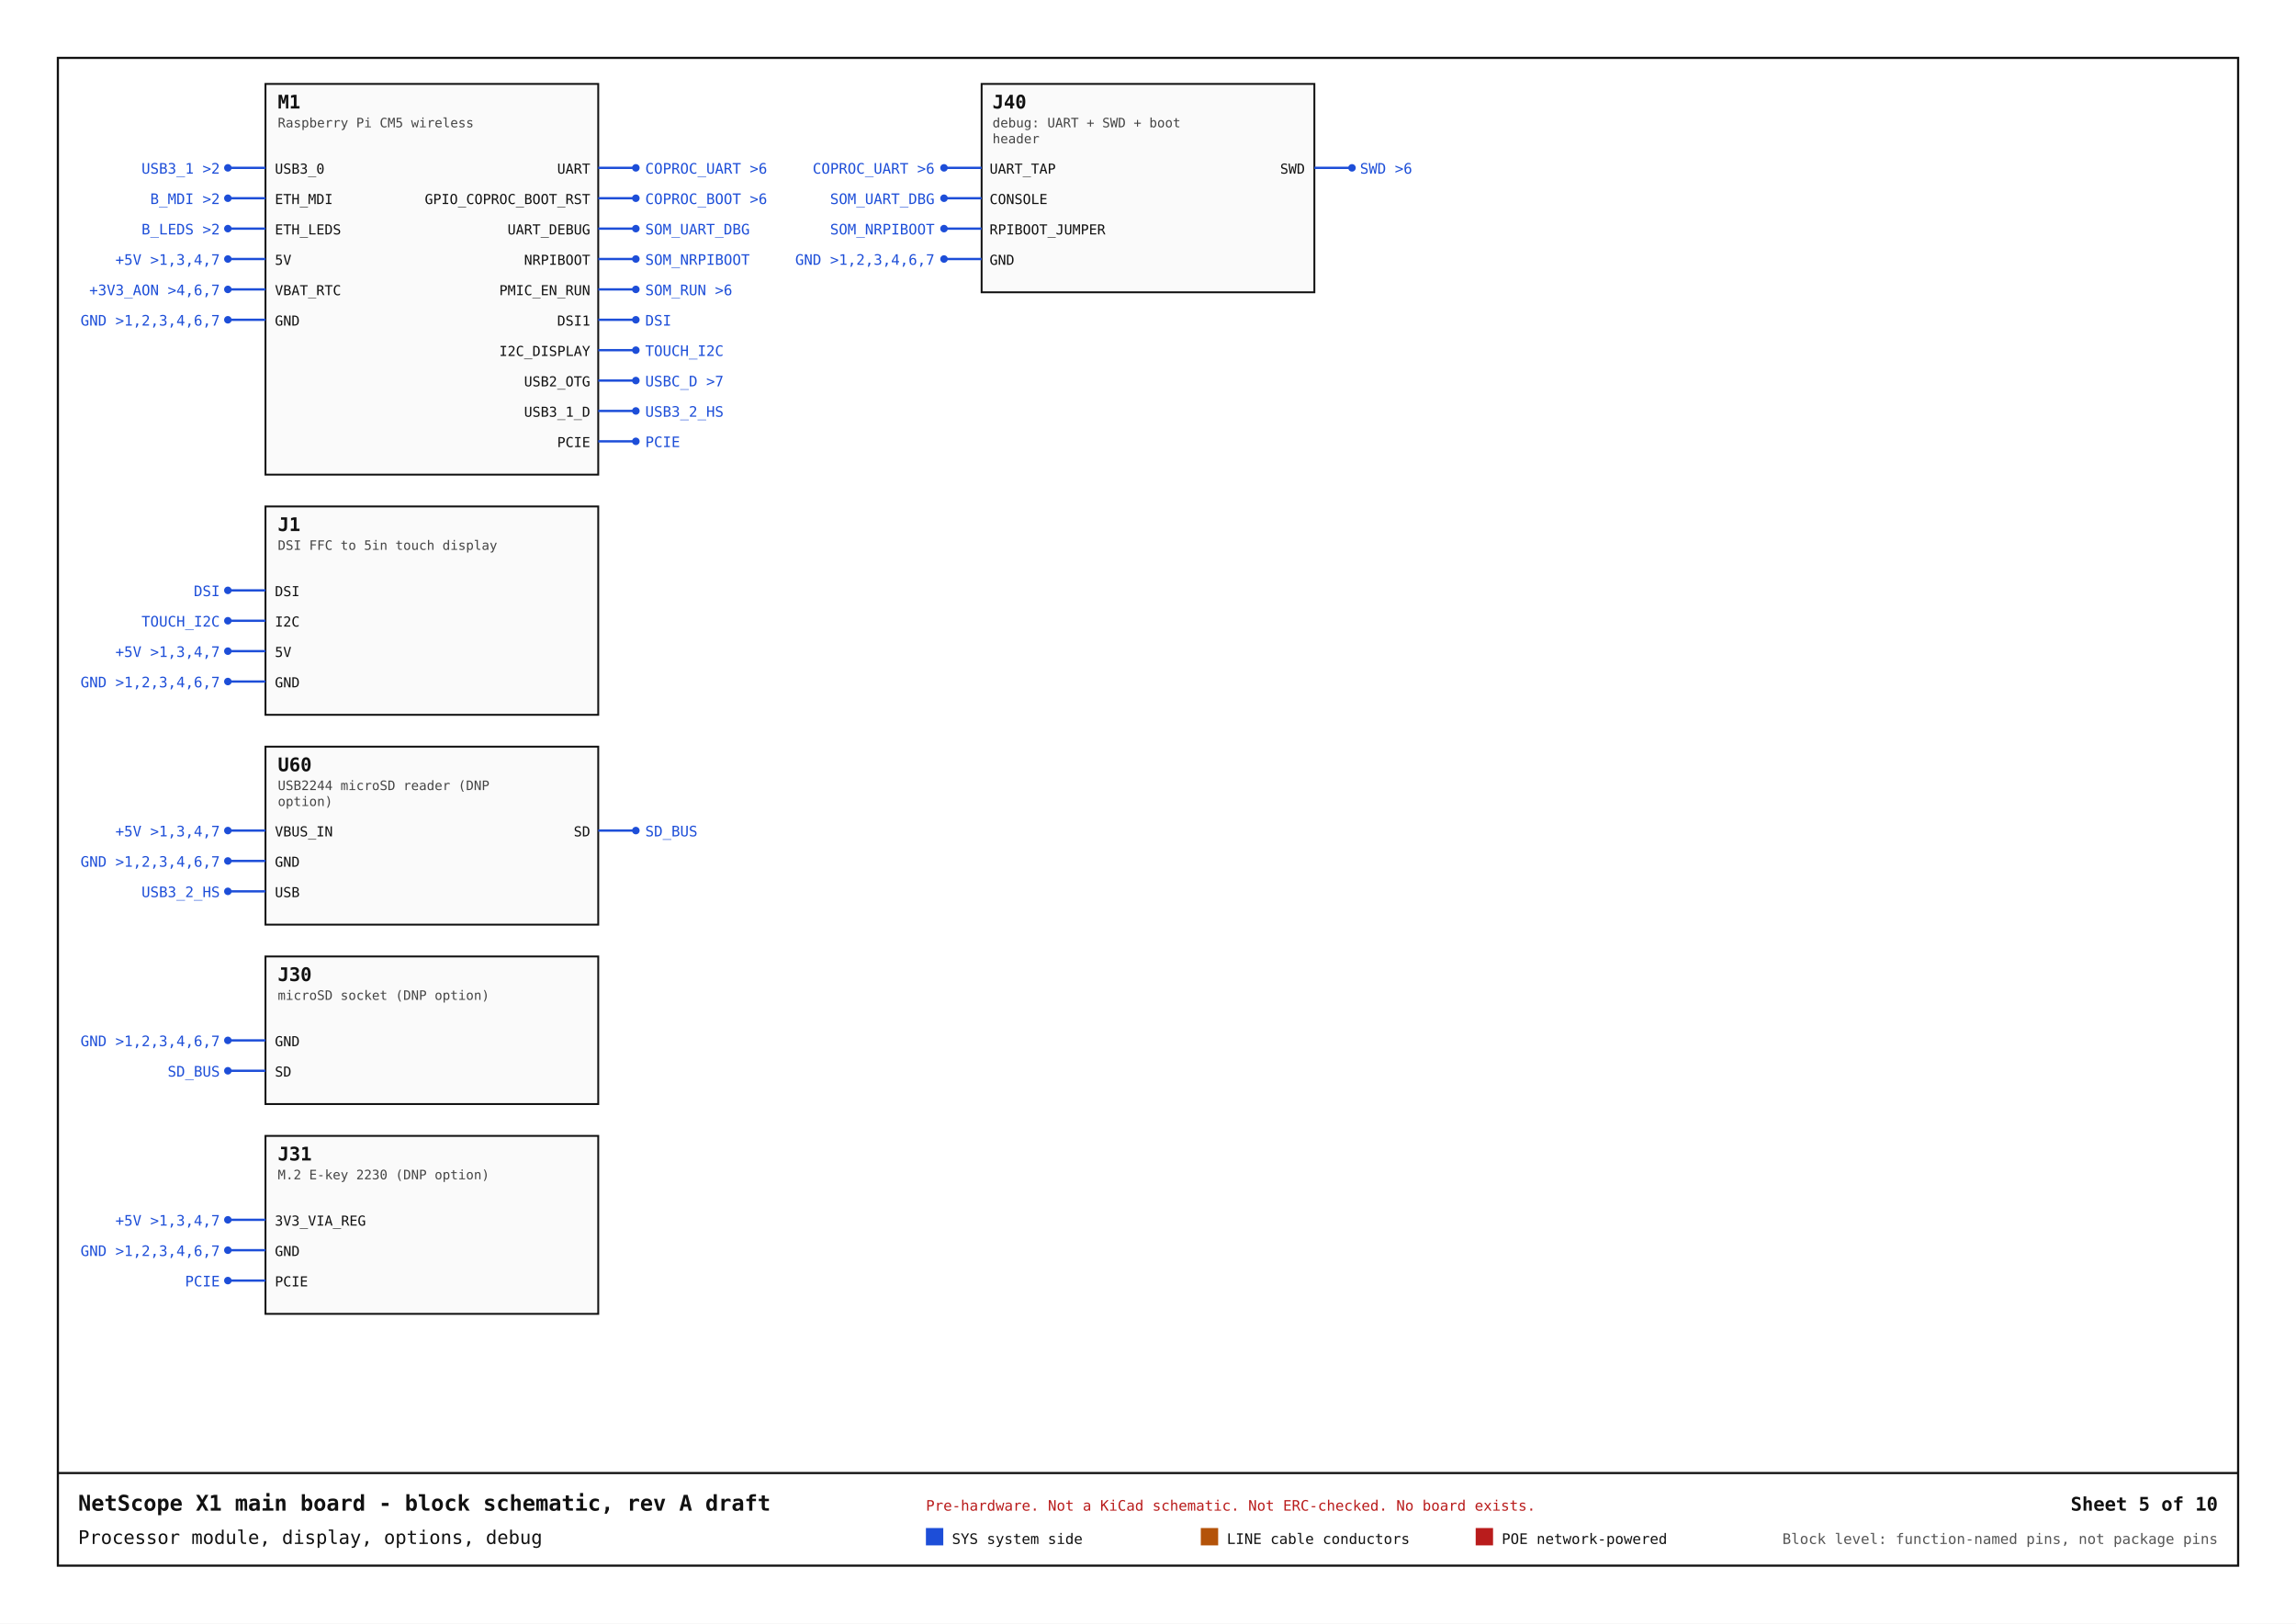
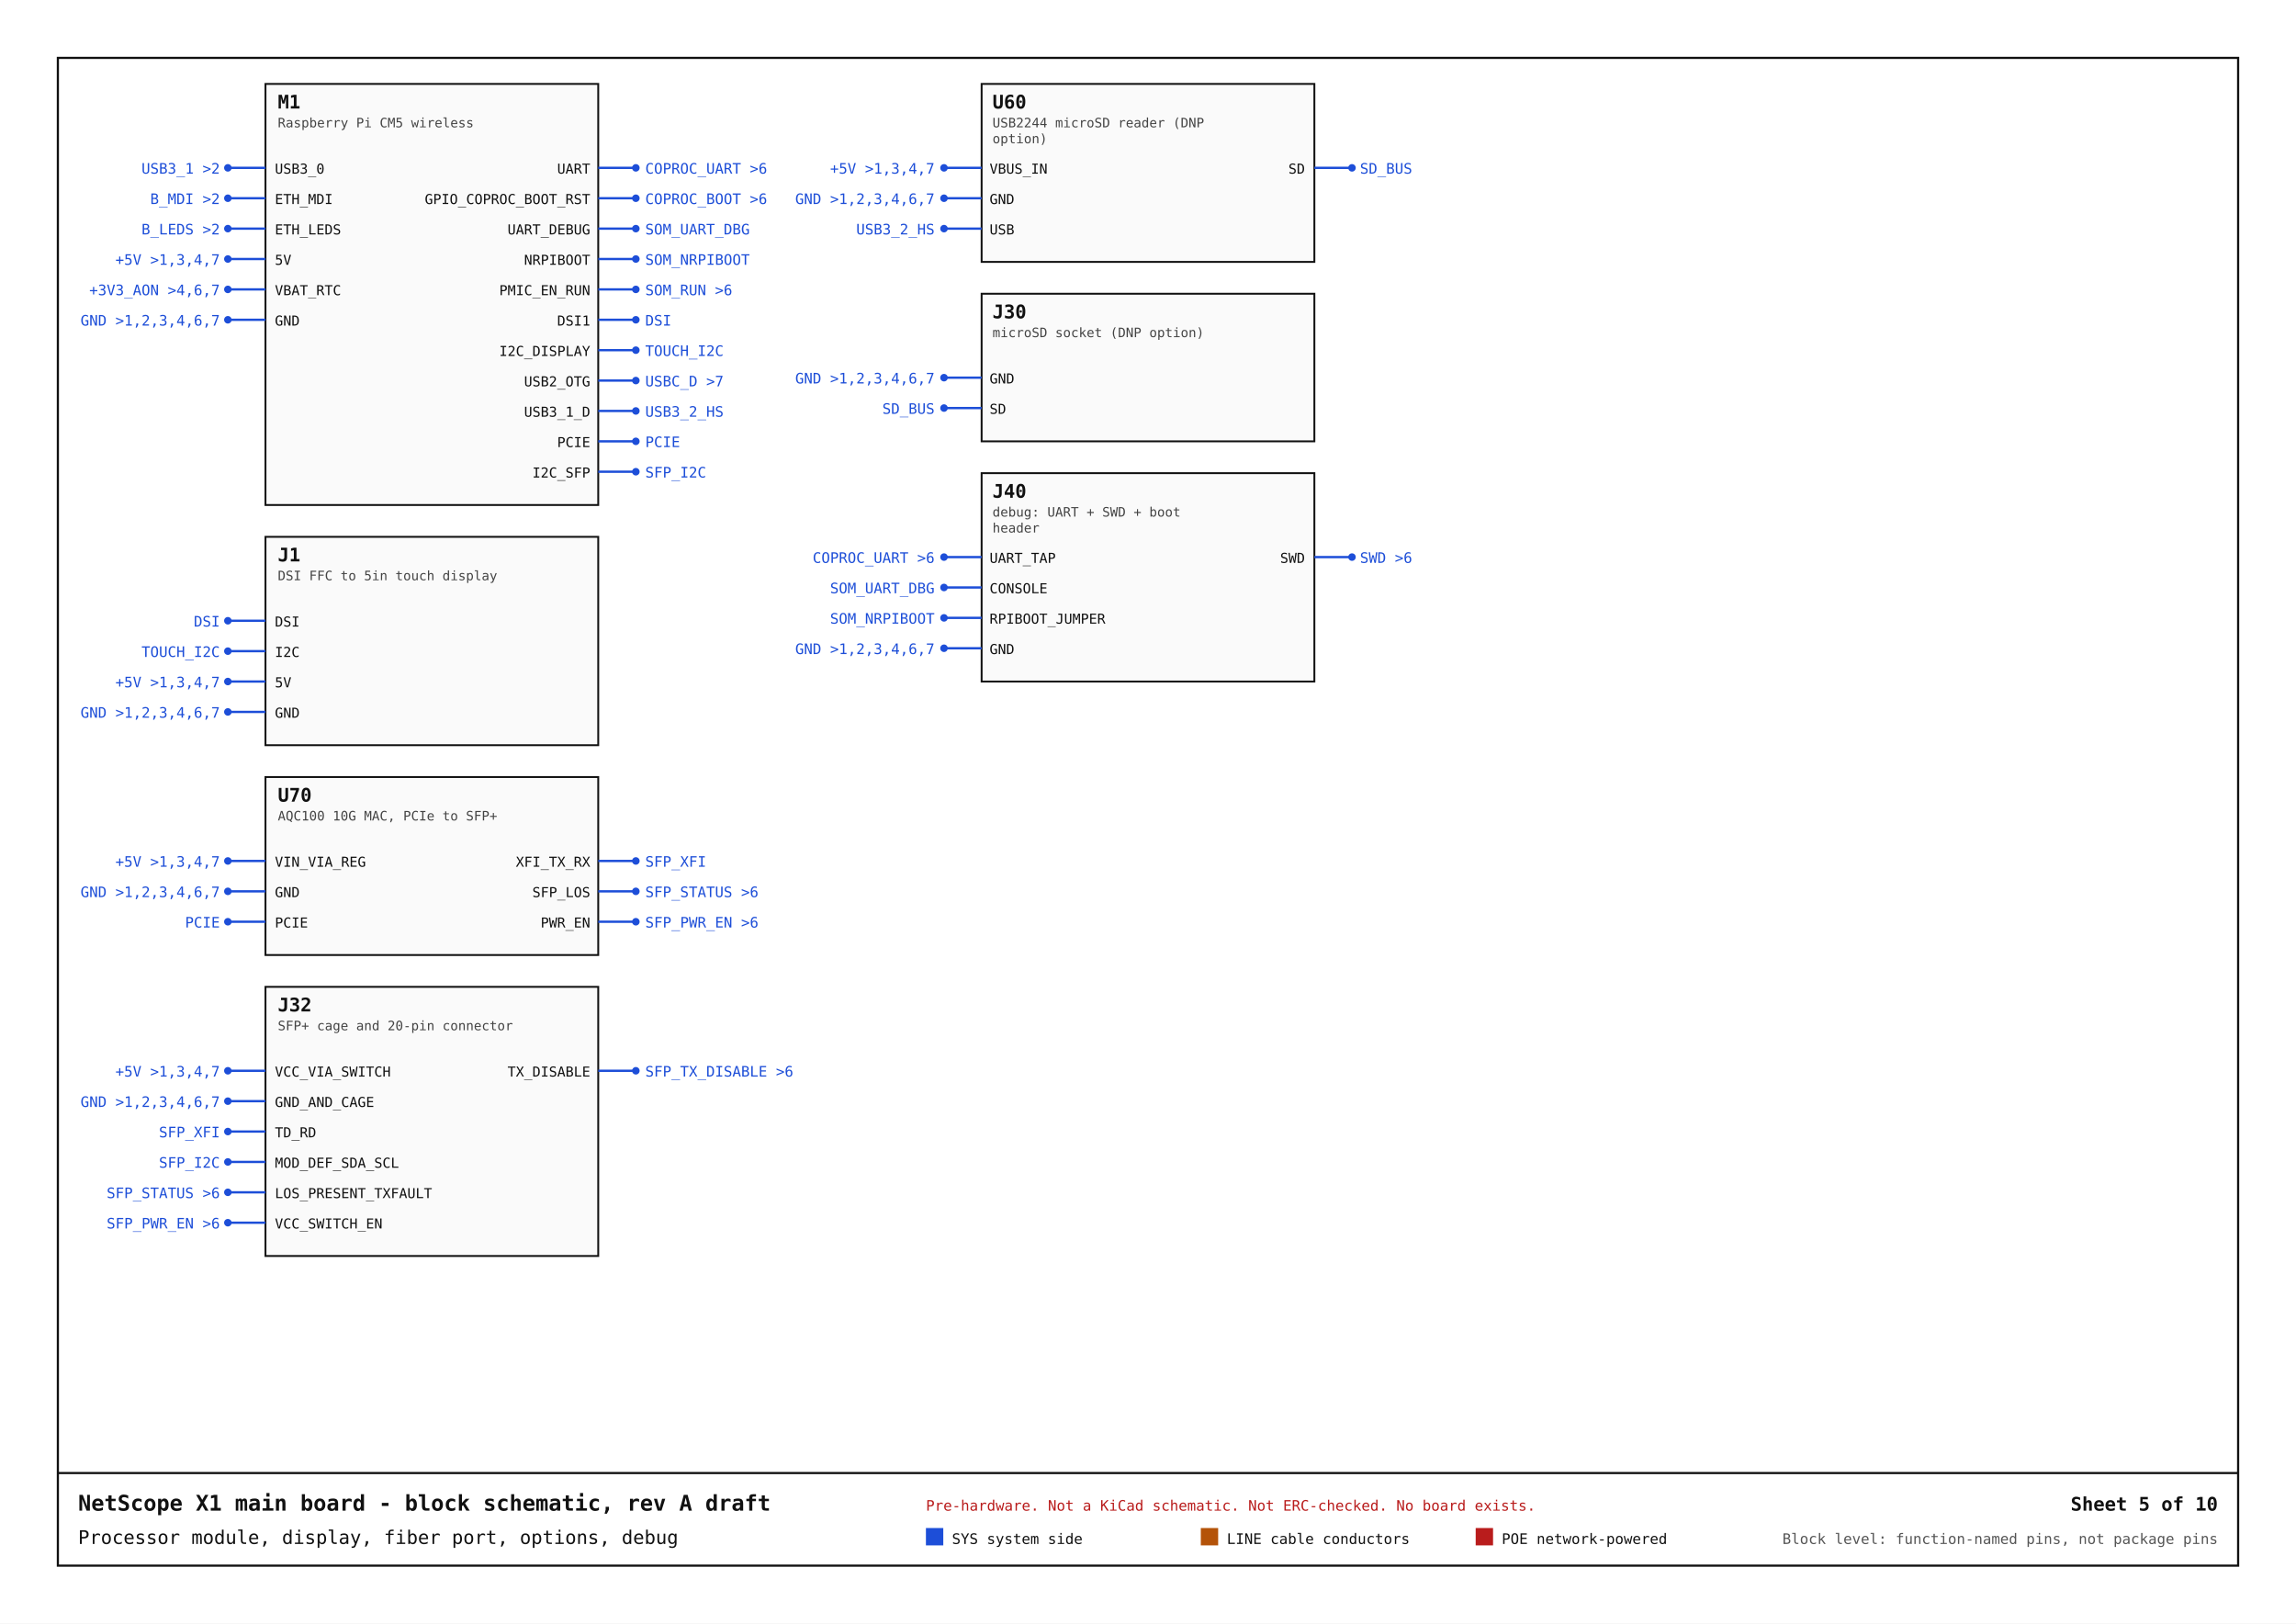
<svg xmlns="http://www.w3.org/2000/svg" viewBox="0 0 1587 1122" width="1587" height="1122">
  <rect width="1587" height="1122" fill="#fff" />
-   <rect x="183.5" y="58" width="230" height="270" fill="#fafafa" stroke="#111" stroke-width="1.3" />
+   <rect x="183.5" y="58" width="230" height="291" fill="#fafafa" stroke="#111" stroke-width="1.3" />
  <text x="192" y="75" font-size="13" fill="#111" text-anchor="start" font-weight="bold" font-family="DejaVu Sans Mono, Menlo, Consolas, monospace">M1</text>
  <text x="192" y="88" font-size="9" fill="#444" text-anchor="start" font-weight="normal" font-family="DejaVu Sans Mono, Menlo, Consolas, monospace">Raspberry Pi CM5 wireless</text>
  <line x1="157.5" y1="116" x2="183.5" y2="116" stroke="#1d4ed8" stroke-width="1.6" />
  <circle cx="157.5" cy="116" r="2.6" fill="#1d4ed8" />
  <text x="152" y="120" font-size="10" fill="#1d4ed8" text-anchor="end" font-weight="normal" font-family="DejaVu Sans Mono, Menlo, Consolas, monospace">USB3_1 &gt;2</text>
  <text x="190" y="120" font-size="9.5" fill="#111" text-anchor="start" font-weight="normal" font-family="DejaVu Sans Mono, Menlo, Consolas, monospace">USB3_0</text>
  <line x1="157.5" y1="137" x2="183.5" y2="137" stroke="#1d4ed8" stroke-width="1.6" />
  <circle cx="157.5" cy="137" r="2.6" fill="#1d4ed8" />
  <text x="152" y="141" font-size="10" fill="#1d4ed8" text-anchor="end" font-weight="normal" font-family="DejaVu Sans Mono, Menlo, Consolas, monospace">B_MDI &gt;2</text>
  <text x="190" y="141" font-size="9.5" fill="#111" text-anchor="start" font-weight="normal" font-family="DejaVu Sans Mono, Menlo, Consolas, monospace">ETH_MDI</text>
  <line x1="157.5" y1="158" x2="183.5" y2="158" stroke="#1d4ed8" stroke-width="1.6" />
  <circle cx="157.5" cy="158" r="2.6" fill="#1d4ed8" />
  <text x="152" y="162" font-size="10" fill="#1d4ed8" text-anchor="end" font-weight="normal" font-family="DejaVu Sans Mono, Menlo, Consolas, monospace">B_LEDS &gt;2</text>
  <text x="190" y="162" font-size="9.5" fill="#111" text-anchor="start" font-weight="normal" font-family="DejaVu Sans Mono, Menlo, Consolas, monospace">ETH_LEDS</text>
  <line x1="413.5" y1="116" x2="439.5" y2="116" stroke="#1d4ed8" stroke-width="1.6" />
  <circle cx="439.5" cy="116" r="2.6" fill="#1d4ed8" />
  <text x="446" y="120" font-size="10" fill="#1d4ed8" text-anchor="start" font-weight="normal" font-family="DejaVu Sans Mono, Menlo, Consolas, monospace">COPROC_UART &gt;6</text>
  <text x="408" y="120" font-size="9.5" fill="#111" text-anchor="end" font-weight="normal" font-family="DejaVu Sans Mono, Menlo, Consolas, monospace">UART</text>
  <line x1="413.5" y1="137" x2="439.5" y2="137" stroke="#1d4ed8" stroke-width="1.6" />
  <circle cx="439.5" cy="137" r="2.6" fill="#1d4ed8" />
  <text x="446" y="141" font-size="10" fill="#1d4ed8" text-anchor="start" font-weight="normal" font-family="DejaVu Sans Mono, Menlo, Consolas, monospace">COPROC_BOOT &gt;6</text>
  <text x="408" y="141" font-size="9.5" fill="#111" text-anchor="end" font-weight="normal" font-family="DejaVu Sans Mono, Menlo, Consolas, monospace">GPIO_COPROC_BOOT_RST</text>
  <line x1="413.5" y1="158" x2="439.5" y2="158" stroke="#1d4ed8" stroke-width="1.6" />
  <circle cx="439.5" cy="158" r="2.6" fill="#1d4ed8" />
  <text x="446" y="162" font-size="10" fill="#1d4ed8" text-anchor="start" font-weight="normal" font-family="DejaVu Sans Mono, Menlo, Consolas, monospace">SOM_UART_DBG</text>
  <text x="408" y="162" font-size="9.5" fill="#111" text-anchor="end" font-weight="normal" font-family="DejaVu Sans Mono, Menlo, Consolas, monospace">UART_DEBUG</text>
  <line x1="413.5" y1="179" x2="439.5" y2="179" stroke="#1d4ed8" stroke-width="1.6" />
  <circle cx="439.5" cy="179" r="2.6" fill="#1d4ed8" />
  <text x="446" y="183" font-size="10" fill="#1d4ed8" text-anchor="start" font-weight="normal" font-family="DejaVu Sans Mono, Menlo, Consolas, monospace">SOM_NRPIBOOT</text>
  <text x="408" y="183" font-size="9.5" fill="#111" text-anchor="end" font-weight="normal" font-family="DejaVu Sans Mono, Menlo, Consolas, monospace">NRPIBOOT</text>
  <line x1="413.5" y1="200" x2="439.5" y2="200" stroke="#1d4ed8" stroke-width="1.6" />
  <circle cx="439.5" cy="200" r="2.6" fill="#1d4ed8" />
  <text x="446" y="204" font-size="10" fill="#1d4ed8" text-anchor="start" font-weight="normal" font-family="DejaVu Sans Mono, Menlo, Consolas, monospace">SOM_RUN &gt;6</text>
  <text x="408" y="204" font-size="9.5" fill="#111" text-anchor="end" font-weight="normal" font-family="DejaVu Sans Mono, Menlo, Consolas, monospace">PMIC_EN_RUN</text>
  <line x1="413.5" y1="221" x2="439.5" y2="221" stroke="#1d4ed8" stroke-width="1.6" />
  <circle cx="439.5" cy="221" r="2.6" fill="#1d4ed8" />
  <text x="446" y="225" font-size="10" fill="#1d4ed8" text-anchor="start" font-weight="normal" font-family="DejaVu Sans Mono, Menlo, Consolas, monospace">DSI</text>
  <text x="408" y="225" font-size="9.5" fill="#111" text-anchor="end" font-weight="normal" font-family="DejaVu Sans Mono, Menlo, Consolas, monospace">DSI1</text>
  <line x1="413.5" y1="242" x2="439.5" y2="242" stroke="#1d4ed8" stroke-width="1.6" />
  <circle cx="439.5" cy="242" r="2.6" fill="#1d4ed8" />
  <text x="446" y="246" font-size="10" fill="#1d4ed8" text-anchor="start" font-weight="normal" font-family="DejaVu Sans Mono, Menlo, Consolas, monospace">TOUCH_I2C</text>
  <text x="408" y="246" font-size="9.5" fill="#111" text-anchor="end" font-weight="normal" font-family="DejaVu Sans Mono, Menlo, Consolas, monospace">I2C_DISPLAY</text>
  <line x1="413.5" y1="263" x2="439.5" y2="263" stroke="#1d4ed8" stroke-width="1.6" />
  <circle cx="439.5" cy="263" r="2.6" fill="#1d4ed8" />
  <text x="446" y="267" font-size="10" fill="#1d4ed8" text-anchor="start" font-weight="normal" font-family="DejaVu Sans Mono, Menlo, Consolas, monospace">USBC_D &gt;7</text>
  <text x="408" y="267" font-size="9.5" fill="#111" text-anchor="end" font-weight="normal" font-family="DejaVu Sans Mono, Menlo, Consolas, monospace">USB2_OTG</text>
  <line x1="157.5" y1="179" x2="183.5" y2="179" stroke="#1d4ed8" stroke-width="1.6" />
  <circle cx="157.5" cy="179" r="2.6" fill="#1d4ed8" />
  <text x="152" y="183" font-size="10" fill="#1d4ed8" text-anchor="end" font-weight="normal" font-family="DejaVu Sans Mono, Menlo, Consolas, monospace">+5V &gt;1,3,4,7</text>
  <text x="190" y="183" font-size="9.5" fill="#111" text-anchor="start" font-weight="normal" font-family="DejaVu Sans Mono, Menlo, Consolas, monospace">5V</text>
  <line x1="157.5" y1="200" x2="183.5" y2="200" stroke="#1d4ed8" stroke-width="1.6" />
  <circle cx="157.5" cy="200" r="2.6" fill="#1d4ed8" />
  <text x="152" y="204" font-size="10" fill="#1d4ed8" text-anchor="end" font-weight="normal" font-family="DejaVu Sans Mono, Menlo, Consolas, monospace">+3V3_AON &gt;4,6,7</text>
  <text x="190" y="204" font-size="9.5" fill="#111" text-anchor="start" font-weight="normal" font-family="DejaVu Sans Mono, Menlo, Consolas, monospace">VBAT_RTC</text>
  <line x1="157.5" y1="221" x2="183.5" y2="221" stroke="#1d4ed8" stroke-width="1.6" />
  <circle cx="157.5" cy="221" r="2.6" fill="#1d4ed8" />
  <text x="152" y="225" font-size="10" fill="#1d4ed8" text-anchor="end" font-weight="normal" font-family="DejaVu Sans Mono, Menlo, Consolas, monospace">GND &gt;1,2,3,4,6,7</text>
  <text x="190" y="225" font-size="9.5" fill="#111" text-anchor="start" font-weight="normal" font-family="DejaVu Sans Mono, Menlo, Consolas, monospace">GND</text>
  <line x1="413.5" y1="284" x2="439.5" y2="284" stroke="#1d4ed8" stroke-width="1.6" />
  <circle cx="439.5" cy="284" r="2.6" fill="#1d4ed8" />
  <text x="446" y="288" font-size="10" fill="#1d4ed8" text-anchor="start" font-weight="normal" font-family="DejaVu Sans Mono, Menlo, Consolas, monospace">USB3_2_HS</text>
  <text x="408" y="288" font-size="9.5" fill="#111" text-anchor="end" font-weight="normal" font-family="DejaVu Sans Mono, Menlo, Consolas, monospace">USB3_1_D</text>
  <line x1="413.5" y1="305" x2="439.5" y2="305" stroke="#1d4ed8" stroke-width="1.6" />
  <circle cx="439.5" cy="305" r="2.6" fill="#1d4ed8" />
  <text x="446" y="309" font-size="10" fill="#1d4ed8" text-anchor="start" font-weight="normal" font-family="DejaVu Sans Mono, Menlo, Consolas, monospace">PCIE</text>
  <text x="408" y="309" font-size="9.5" fill="#111" text-anchor="end" font-weight="normal" font-family="DejaVu Sans Mono, Menlo, Consolas, monospace">PCIE</text>
-   <rect x="183.5" y="350" width="230" height="144" fill="#fafafa" stroke="#111" stroke-width="1.3" />
-   <text x="192" y="367" font-size="13" fill="#111" text-anchor="start" font-weight="bold" font-family="DejaVu Sans Mono, Menlo, Consolas, monospace">J1</text>
-   <text x="192" y="380" font-size="9" fill="#444" text-anchor="start" font-weight="normal" font-family="DejaVu Sans Mono, Menlo, Consolas, monospace">DSI FFC to 5in touch display</text>
-   <line x1="157.5" y1="408" x2="183.5" y2="408" stroke="#1d4ed8" stroke-width="1.6" />
-   <circle cx="157.5" cy="408" r="2.6" fill="#1d4ed8" />
-   <text x="152" y="412" font-size="10" fill="#1d4ed8" text-anchor="end" font-weight="normal" font-family="DejaVu Sans Mono, Menlo, Consolas, monospace">DSI</text>
-   <text x="190" y="412" font-size="9.5" fill="#111" text-anchor="start" font-weight="normal" font-family="DejaVu Sans Mono, Menlo, Consolas, monospace">DSI</text>
+   <line x1="413.5" y1="326" x2="439.5" y2="326" stroke="#1d4ed8" stroke-width="1.6" />
+   <circle cx="439.5" cy="326" r="2.6" fill="#1d4ed8" />
+   <text x="446" y="330" font-size="10" fill="#1d4ed8" text-anchor="start" font-weight="normal" font-family="DejaVu Sans Mono, Menlo, Consolas, monospace">SFP_I2C</text>
+   <text x="408" y="330" font-size="9.5" fill="#111" text-anchor="end" font-weight="normal" font-family="DejaVu Sans Mono, Menlo, Consolas, monospace">I2C_SFP</text>
+   <rect x="183.5" y="371" width="230" height="144" fill="#fafafa" stroke="#111" stroke-width="1.3" />
+   <text x="192" y="388" font-size="13" fill="#111" text-anchor="start" font-weight="bold" font-family="DejaVu Sans Mono, Menlo, Consolas, monospace">J1</text>
+   <text x="192" y="401" font-size="9" fill="#444" text-anchor="start" font-weight="normal" font-family="DejaVu Sans Mono, Menlo, Consolas, monospace">DSI FFC to 5in touch display</text>
  <line x1="157.5" y1="429" x2="183.5" y2="429" stroke="#1d4ed8" stroke-width="1.6" />
  <circle cx="157.5" cy="429" r="2.6" fill="#1d4ed8" />
-   <text x="152" y="433" font-size="10" fill="#1d4ed8" text-anchor="end" font-weight="normal" font-family="DejaVu Sans Mono, Menlo, Consolas, monospace">TOUCH_I2C</text>
-   <text x="190" y="433" font-size="9.5" fill="#111" text-anchor="start" font-weight="normal" font-family="DejaVu Sans Mono, Menlo, Consolas, monospace">I2C</text>
+   <text x="152" y="433" font-size="10" fill="#1d4ed8" text-anchor="end" font-weight="normal" font-family="DejaVu Sans Mono, Menlo, Consolas, monospace">DSI</text>
+   <text x="190" y="433" font-size="9.5" fill="#111" text-anchor="start" font-weight="normal" font-family="DejaVu Sans Mono, Menlo, Consolas, monospace">DSI</text>
  <line x1="157.5" y1="450" x2="183.5" y2="450" stroke="#1d4ed8" stroke-width="1.6" />
  <circle cx="157.5" cy="450" r="2.6" fill="#1d4ed8" />
-   <text x="152" y="454" font-size="10" fill="#1d4ed8" text-anchor="end" font-weight="normal" font-family="DejaVu Sans Mono, Menlo, Consolas, monospace">+5V &gt;1,3,4,7</text>
-   <text x="190" y="454" font-size="9.5" fill="#111" text-anchor="start" font-weight="normal" font-family="DejaVu Sans Mono, Menlo, Consolas, monospace">5V</text>
+   <text x="152" y="454" font-size="10" fill="#1d4ed8" text-anchor="end" font-weight="normal" font-family="DejaVu Sans Mono, Menlo, Consolas, monospace">TOUCH_I2C</text>
+   <text x="190" y="454" font-size="9.5" fill="#111" text-anchor="start" font-weight="normal" font-family="DejaVu Sans Mono, Menlo, Consolas, monospace">I2C</text>
  <line x1="157.5" y1="471" x2="183.5" y2="471" stroke="#1d4ed8" stroke-width="1.6" />
  <circle cx="157.5" cy="471" r="2.6" fill="#1d4ed8" />
-   <text x="152" y="475" font-size="10" fill="#1d4ed8" text-anchor="end" font-weight="normal" font-family="DejaVu Sans Mono, Menlo, Consolas, monospace">GND &gt;1,2,3,4,6,7</text>
-   <text x="190" y="475" font-size="9.5" fill="#111" text-anchor="start" font-weight="normal" font-family="DejaVu Sans Mono, Menlo, Consolas, monospace">GND</text>
-   <rect x="183.5" y="516" width="230" height="123" fill="#fafafa" stroke="#111" stroke-width="1.3" />
-   <text x="192" y="533" font-size="13" fill="#111" text-anchor="start" font-weight="bold" font-family="DejaVu Sans Mono, Menlo, Consolas, monospace">U60</text>
-   <text x="192" y="546" font-size="9" fill="#444" text-anchor="start" font-weight="normal" font-family="DejaVu Sans Mono, Menlo, Consolas, monospace">USB2244 microSD reader (DNP</text>
-   <text x="192" y="557" font-size="9" fill="#444" text-anchor="start" font-weight="normal" font-family="DejaVu Sans Mono, Menlo, Consolas, monospace">option)</text>
-   <line x1="157.5" y1="574" x2="183.5" y2="574" stroke="#1d4ed8" stroke-width="1.6" />
-   <circle cx="157.5" cy="574" r="2.6" fill="#1d4ed8" />
-   <text x="152" y="578" font-size="10" fill="#1d4ed8" text-anchor="end" font-weight="normal" font-family="DejaVu Sans Mono, Menlo, Consolas, monospace">+5V &gt;1,3,4,7</text>
-   <text x="190" y="578" font-size="9.5" fill="#111" text-anchor="start" font-weight="normal" font-family="DejaVu Sans Mono, Menlo, Consolas, monospace">VBUS_IN</text>
+   <text x="152" y="475" font-size="10" fill="#1d4ed8" text-anchor="end" font-weight="normal" font-family="DejaVu Sans Mono, Menlo, Consolas, monospace">+5V &gt;1,3,4,7</text>
+   <text x="190" y="475" font-size="9.5" fill="#111" text-anchor="start" font-weight="normal" font-family="DejaVu Sans Mono, Menlo, Consolas, monospace">5V</text>
+   <line x1="157.5" y1="492" x2="183.5" y2="492" stroke="#1d4ed8" stroke-width="1.6" />
+   <circle cx="157.5" cy="492" r="2.6" fill="#1d4ed8" />
+   <text x="152" y="496" font-size="10" fill="#1d4ed8" text-anchor="end" font-weight="normal" font-family="DejaVu Sans Mono, Menlo, Consolas, monospace">GND &gt;1,2,3,4,6,7</text>
+   <text x="190" y="496" font-size="9.5" fill="#111" text-anchor="start" font-weight="normal" font-family="DejaVu Sans Mono, Menlo, Consolas, monospace">GND</text>
+   <rect x="183.5" y="537" width="230" height="123" fill="#fafafa" stroke="#111" stroke-width="1.3" />
+   <text x="192" y="554" font-size="13" fill="#111" text-anchor="start" font-weight="bold" font-family="DejaVu Sans Mono, Menlo, Consolas, monospace">U70</text>
+   <text x="192" y="567" font-size="9" fill="#444" text-anchor="start" font-weight="normal" font-family="DejaVu Sans Mono, Menlo, Consolas, monospace">AQC100 10G MAC, PCIe to SFP+</text>
  <line x1="157.5" y1="595" x2="183.5" y2="595" stroke="#1d4ed8" stroke-width="1.6" />
  <circle cx="157.5" cy="595" r="2.6" fill="#1d4ed8" />
-   <text x="152" y="599" font-size="10" fill="#1d4ed8" text-anchor="end" font-weight="normal" font-family="DejaVu Sans Mono, Menlo, Consolas, monospace">GND &gt;1,2,3,4,6,7</text>
-   <text x="190" y="599" font-size="9.5" fill="#111" text-anchor="start" font-weight="normal" font-family="DejaVu Sans Mono, Menlo, Consolas, monospace">GND</text>
+   <text x="152" y="599" font-size="10" fill="#1d4ed8" text-anchor="end" font-weight="normal" font-family="DejaVu Sans Mono, Menlo, Consolas, monospace">+5V &gt;1,3,4,7</text>
+   <text x="190" y="599" font-size="9.5" fill="#111" text-anchor="start" font-weight="normal" font-family="DejaVu Sans Mono, Menlo, Consolas, monospace">VIN_VIA_REG</text>
  <line x1="157.5" y1="616" x2="183.5" y2="616" stroke="#1d4ed8" stroke-width="1.6" />
  <circle cx="157.5" cy="616" r="2.6" fill="#1d4ed8" />
-   <text x="152" y="620" font-size="10" fill="#1d4ed8" text-anchor="end" font-weight="normal" font-family="DejaVu Sans Mono, Menlo, Consolas, monospace">USB3_2_HS</text>
-   <text x="190" y="620" font-size="9.5" fill="#111" text-anchor="start" font-weight="normal" font-family="DejaVu Sans Mono, Menlo, Consolas, monospace">USB</text>
-   <line x1="413.5" y1="574" x2="439.5" y2="574" stroke="#1d4ed8" stroke-width="1.6" />
-   <circle cx="439.5" cy="574" r="2.6" fill="#1d4ed8" />
-   <text x="446" y="578" font-size="10" fill="#1d4ed8" text-anchor="start" font-weight="normal" font-family="DejaVu Sans Mono, Menlo, Consolas, monospace">SD_BUS</text>
-   <text x="408" y="578" font-size="9.5" fill="#111" text-anchor="end" font-weight="normal" font-family="DejaVu Sans Mono, Menlo, Consolas, monospace">SD</text>
-   <rect x="183.5" y="661" width="230" height="102" fill="#fafafa" stroke="#111" stroke-width="1.3" />
-   <text x="192" y="678" font-size="13" fill="#111" text-anchor="start" font-weight="bold" font-family="DejaVu Sans Mono, Menlo, Consolas, monospace">J30</text>
-   <text x="192" y="691" font-size="9" fill="#444" text-anchor="start" font-weight="normal" font-family="DejaVu Sans Mono, Menlo, Consolas, monospace">microSD socket (DNP option)</text>
-   <line x1="157.5" y1="719" x2="183.5" y2="719" stroke="#1d4ed8" stroke-width="1.6" />
-   <circle cx="157.5" cy="719" r="2.6" fill="#1d4ed8" />
-   <text x="152" y="723" font-size="10" fill="#1d4ed8" text-anchor="end" font-weight="normal" font-family="DejaVu Sans Mono, Menlo, Consolas, monospace">GND &gt;1,2,3,4,6,7</text>
-   <text x="190" y="723" font-size="9.5" fill="#111" text-anchor="start" font-weight="normal" font-family="DejaVu Sans Mono, Menlo, Consolas, monospace">GND</text>
+   <text x="152" y="620" font-size="10" fill="#1d4ed8" text-anchor="end" font-weight="normal" font-family="DejaVu Sans Mono, Menlo, Consolas, monospace">GND &gt;1,2,3,4,6,7</text>
+   <text x="190" y="620" font-size="9.5" fill="#111" text-anchor="start" font-weight="normal" font-family="DejaVu Sans Mono, Menlo, Consolas, monospace">GND</text>
+   <line x1="157.5" y1="637" x2="183.5" y2="637" stroke="#1d4ed8" stroke-width="1.6" />
+   <circle cx="157.5" cy="637" r="2.6" fill="#1d4ed8" />
+   <text x="152" y="641" font-size="10" fill="#1d4ed8" text-anchor="end" font-weight="normal" font-family="DejaVu Sans Mono, Menlo, Consolas, monospace">PCIE</text>
+   <text x="190" y="641" font-size="9.5" fill="#111" text-anchor="start" font-weight="normal" font-family="DejaVu Sans Mono, Menlo, Consolas, monospace">PCIE</text>
+   <line x1="413.5" y1="595" x2="439.5" y2="595" stroke="#1d4ed8" stroke-width="1.6" />
+   <circle cx="439.5" cy="595" r="2.6" fill="#1d4ed8" />
+   <text x="446" y="599" font-size="10" fill="#1d4ed8" text-anchor="start" font-weight="normal" font-family="DejaVu Sans Mono, Menlo, Consolas, monospace">SFP_XFI</text>
+   <text x="408" y="599" font-size="9.5" fill="#111" text-anchor="end" font-weight="normal" font-family="DejaVu Sans Mono, Menlo, Consolas, monospace">XFI_TX_RX</text>
+   <line x1="413.5" y1="616" x2="439.5" y2="616" stroke="#1d4ed8" stroke-width="1.6" />
+   <circle cx="439.5" cy="616" r="2.6" fill="#1d4ed8" />
+   <text x="446" y="620" font-size="10" fill="#1d4ed8" text-anchor="start" font-weight="normal" font-family="DejaVu Sans Mono, Menlo, Consolas, monospace">SFP_STATUS &gt;6</text>
+   <text x="408" y="620" font-size="9.5" fill="#111" text-anchor="end" font-weight="normal" font-family="DejaVu Sans Mono, Menlo, Consolas, monospace">SFP_LOS</text>
+   <line x1="413.5" y1="637" x2="439.5" y2="637" stroke="#1d4ed8" stroke-width="1.6" />
+   <circle cx="439.5" cy="637" r="2.6" fill="#1d4ed8" />
+   <text x="446" y="641" font-size="10" fill="#1d4ed8" text-anchor="start" font-weight="normal" font-family="DejaVu Sans Mono, Menlo, Consolas, monospace">SFP_PWR_EN &gt;6</text>
+   <text x="408" y="641" font-size="9.5" fill="#111" text-anchor="end" font-weight="normal" font-family="DejaVu Sans Mono, Menlo, Consolas, monospace">PWR_EN</text>
+   <rect x="183.5" y="682" width="230" height="186" fill="#fafafa" stroke="#111" stroke-width="1.3" />
+   <text x="192" y="699" font-size="13" fill="#111" text-anchor="start" font-weight="bold" font-family="DejaVu Sans Mono, Menlo, Consolas, monospace">J32</text>
+   <text x="192" y="712" font-size="9" fill="#444" text-anchor="start" font-weight="normal" font-family="DejaVu Sans Mono, Menlo, Consolas, monospace">SFP+ cage and 20-pin connector</text>
  <line x1="157.5" y1="740" x2="183.5" y2="740" stroke="#1d4ed8" stroke-width="1.6" />
  <circle cx="157.5" cy="740" r="2.6" fill="#1d4ed8" />
-   <text x="152" y="744" font-size="10" fill="#1d4ed8" text-anchor="end" font-weight="normal" font-family="DejaVu Sans Mono, Menlo, Consolas, monospace">SD_BUS</text>
-   <text x="190" y="744" font-size="9.5" fill="#111" text-anchor="start" font-weight="normal" font-family="DejaVu Sans Mono, Menlo, Consolas, monospace">SD</text>
-   <rect x="183.5" y="785" width="230" height="123" fill="#fafafa" stroke="#111" stroke-width="1.3" />
-   <text x="192" y="802" font-size="13" fill="#111" text-anchor="start" font-weight="bold" font-family="DejaVu Sans Mono, Menlo, Consolas, monospace">J31</text>
-   <text x="192" y="815" font-size="9" fill="#444" text-anchor="start" font-weight="normal" font-family="DejaVu Sans Mono, Menlo, Consolas, monospace">M.2 E-key 2230 (DNP option)</text>
-   <line x1="157.5" y1="843" x2="183.5" y2="843" stroke="#1d4ed8" stroke-width="1.6" />
-   <circle cx="157.5" cy="843" r="2.6" fill="#1d4ed8" />
-   <text x="152" y="847" font-size="10" fill="#1d4ed8" text-anchor="end" font-weight="normal" font-family="DejaVu Sans Mono, Menlo, Consolas, monospace">+5V &gt;1,3,4,7</text>
-   <text x="190" y="847" font-size="9.5" fill="#111" text-anchor="start" font-weight="normal" font-family="DejaVu Sans Mono, Menlo, Consolas, monospace">3V3_VIA_REG</text>
-   <line x1="157.5" y1="864" x2="183.5" y2="864" stroke="#1d4ed8" stroke-width="1.6" />
-   <circle cx="157.5" cy="864" r="2.6" fill="#1d4ed8" />
-   <text x="152" y="868" font-size="10" fill="#1d4ed8" text-anchor="end" font-weight="normal" font-family="DejaVu Sans Mono, Menlo, Consolas, monospace">GND &gt;1,2,3,4,6,7</text>
-   <text x="190" y="868" font-size="9.5" fill="#111" text-anchor="start" font-weight="normal" font-family="DejaVu Sans Mono, Menlo, Consolas, monospace">GND</text>
-   <line x1="157.5" y1="885" x2="183.5" y2="885" stroke="#1d4ed8" stroke-width="1.6" />
-   <circle cx="157.5" cy="885" r="2.6" fill="#1d4ed8" />
-   <text x="152" y="889" font-size="10" fill="#1d4ed8" text-anchor="end" font-weight="normal" font-family="DejaVu Sans Mono, Menlo, Consolas, monospace">PCIE</text>
-   <text x="190" y="889" font-size="9.5" fill="#111" text-anchor="start" font-weight="normal" font-family="DejaVu Sans Mono, Menlo, Consolas, monospace">PCIE</text>
-   <rect x="678.5" y="58" width="230" height="144" fill="#fafafa" stroke="#111" stroke-width="1.3" />
-   <text x="686" y="75" font-size="13" fill="#111" text-anchor="start" font-weight="bold" font-family="DejaVu Sans Mono, Menlo, Consolas, monospace">J40</text>
-   <text x="686" y="88" font-size="9" fill="#444" text-anchor="start" font-weight="normal" font-family="DejaVu Sans Mono, Menlo, Consolas, monospace">debug: UART + SWD + boot</text>
-   <text x="686" y="99" font-size="9" fill="#444" text-anchor="start" font-weight="normal" font-family="DejaVu Sans Mono, Menlo, Consolas, monospace">header</text>
+   <text x="152" y="744" font-size="10" fill="#1d4ed8" text-anchor="end" font-weight="normal" font-family="DejaVu Sans Mono, Menlo, Consolas, monospace">+5V &gt;1,3,4,7</text>
+   <text x="190" y="744" font-size="9.5" fill="#111" text-anchor="start" font-weight="normal" font-family="DejaVu Sans Mono, Menlo, Consolas, monospace">VCC_VIA_SWITCH</text>
+   <line x1="157.5" y1="761" x2="183.5" y2="761" stroke="#1d4ed8" stroke-width="1.6" />
+   <circle cx="157.5" cy="761" r="2.6" fill="#1d4ed8" />
+   <text x="152" y="765" font-size="10" fill="#1d4ed8" text-anchor="end" font-weight="normal" font-family="DejaVu Sans Mono, Menlo, Consolas, monospace">GND &gt;1,2,3,4,6,7</text>
+   <text x="190" y="765" font-size="9.5" fill="#111" text-anchor="start" font-weight="normal" font-family="DejaVu Sans Mono, Menlo, Consolas, monospace">GND_AND_CAGE</text>
+   <line x1="157.5" y1="782" x2="183.5" y2="782" stroke="#1d4ed8" stroke-width="1.6" />
+   <circle cx="157.5" cy="782" r="2.6" fill="#1d4ed8" />
+   <text x="152" y="786" font-size="10" fill="#1d4ed8" text-anchor="end" font-weight="normal" font-family="DejaVu Sans Mono, Menlo, Consolas, monospace">SFP_XFI</text>
+   <text x="190" y="786" font-size="9.5" fill="#111" text-anchor="start" font-weight="normal" font-family="DejaVu Sans Mono, Menlo, Consolas, monospace">TD_RD</text>
+   <line x1="157.5" y1="803" x2="183.5" y2="803" stroke="#1d4ed8" stroke-width="1.6" />
+   <circle cx="157.5" cy="803" r="2.6" fill="#1d4ed8" />
+   <text x="152" y="807" font-size="10" fill="#1d4ed8" text-anchor="end" font-weight="normal" font-family="DejaVu Sans Mono, Menlo, Consolas, monospace">SFP_I2C</text>
+   <text x="190" y="807" font-size="9.5" fill="#111" text-anchor="start" font-weight="normal" font-family="DejaVu Sans Mono, Menlo, Consolas, monospace">MOD_DEF_SDA_SCL</text>
+   <line x1="157.5" y1="824" x2="183.5" y2="824" stroke="#1d4ed8" stroke-width="1.6" />
+   <circle cx="157.5" cy="824" r="2.6" fill="#1d4ed8" />
+   <text x="152" y="828" font-size="10" fill="#1d4ed8" text-anchor="end" font-weight="normal" font-family="DejaVu Sans Mono, Menlo, Consolas, monospace">SFP_STATUS &gt;6</text>
+   <text x="190" y="828" font-size="9.5" fill="#111" text-anchor="start" font-weight="normal" font-family="DejaVu Sans Mono, Menlo, Consolas, monospace">LOS_PRESENT_TXFAULT</text>
+   <line x1="413.5" y1="740" x2="439.5" y2="740" stroke="#1d4ed8" stroke-width="1.6" />
+   <circle cx="439.5" cy="740" r="2.6" fill="#1d4ed8" />
+   <text x="446" y="744" font-size="10" fill="#1d4ed8" text-anchor="start" font-weight="normal" font-family="DejaVu Sans Mono, Menlo, Consolas, monospace">SFP_TX_DISABLE &gt;6</text>
+   <text x="408" y="744" font-size="9.5" fill="#111" text-anchor="end" font-weight="normal" font-family="DejaVu Sans Mono, Menlo, Consolas, monospace">TX_DISABLE</text>
+   <line x1="157.5" y1="845" x2="183.5" y2="845" stroke="#1d4ed8" stroke-width="1.6" />
+   <circle cx="157.5" cy="845" r="2.6" fill="#1d4ed8" />
+   <text x="152" y="849" font-size="10" fill="#1d4ed8" text-anchor="end" font-weight="normal" font-family="DejaVu Sans Mono, Menlo, Consolas, monospace">SFP_PWR_EN &gt;6</text>
+   <text x="190" y="849" font-size="9.5" fill="#111" text-anchor="start" font-weight="normal" font-family="DejaVu Sans Mono, Menlo, Consolas, monospace">VCC_SWITCH_EN</text>
+   <rect x="678.5" y="58" width="230" height="123" fill="#fafafa" stroke="#111" stroke-width="1.3" />
+   <text x="686" y="75" font-size="13" fill="#111" text-anchor="start" font-weight="bold" font-family="DejaVu Sans Mono, Menlo, Consolas, monospace">U60</text>
+   <text x="686" y="88" font-size="9" fill="#444" text-anchor="start" font-weight="normal" font-family="DejaVu Sans Mono, Menlo, Consolas, monospace">USB2244 microSD reader (DNP</text>
+   <text x="686" y="99" font-size="9" fill="#444" text-anchor="start" font-weight="normal" font-family="DejaVu Sans Mono, Menlo, Consolas, monospace">option)</text>
  <line x1="652.5" y1="116" x2="678.5" y2="116" stroke="#1d4ed8" stroke-width="1.6" />
  <circle cx="652.5" cy="116" r="2.6" fill="#1d4ed8" />
-   <text x="646" y="120" font-size="10" fill="#1d4ed8" text-anchor="end" font-weight="normal" font-family="DejaVu Sans Mono, Menlo, Consolas, monospace">COPROC_UART &gt;6</text>
-   <text x="684" y="120" font-size="9.5" fill="#111" text-anchor="start" font-weight="normal" font-family="DejaVu Sans Mono, Menlo, Consolas, monospace">UART_TAP</text>
+   <text x="646" y="120" font-size="10" fill="#1d4ed8" text-anchor="end" font-weight="normal" font-family="DejaVu Sans Mono, Menlo, Consolas, monospace">+5V &gt;1,3,4,7</text>
+   <text x="684" y="120" font-size="9.5" fill="#111" text-anchor="start" font-weight="normal" font-family="DejaVu Sans Mono, Menlo, Consolas, monospace">VBUS_IN</text>
+   <line x1="652.5" y1="137" x2="678.5" y2="137" stroke="#1d4ed8" stroke-width="1.6" />
+   <circle cx="652.5" cy="137" r="2.6" fill="#1d4ed8" />
+   <text x="646" y="141" font-size="10" fill="#1d4ed8" text-anchor="end" font-weight="normal" font-family="DejaVu Sans Mono, Menlo, Consolas, monospace">GND &gt;1,2,3,4,6,7</text>
+   <text x="684" y="141" font-size="9.5" fill="#111" text-anchor="start" font-weight="normal" font-family="DejaVu Sans Mono, Menlo, Consolas, monospace">GND</text>
+   <line x1="652.5" y1="158" x2="678.5" y2="158" stroke="#1d4ed8" stroke-width="1.6" />
+   <circle cx="652.5" cy="158" r="2.6" fill="#1d4ed8" />
+   <text x="646" y="162" font-size="10" fill="#1d4ed8" text-anchor="end" font-weight="normal" font-family="DejaVu Sans Mono, Menlo, Consolas, monospace">USB3_2_HS</text>
+   <text x="684" y="162" font-size="9.5" fill="#111" text-anchor="start" font-weight="normal" font-family="DejaVu Sans Mono, Menlo, Consolas, monospace">USB</text>
  <line x1="908.5" y1="116" x2="934.5" y2="116" stroke="#1d4ed8" stroke-width="1.6" />
  <circle cx="934.5" cy="116" r="2.6" fill="#1d4ed8" />
-   <text x="940" y="120" font-size="10" fill="#1d4ed8" text-anchor="start" font-weight="normal" font-family="DejaVu Sans Mono, Menlo, Consolas, monospace">SWD &gt;6</text>
-   <text x="902" y="120" font-size="9.5" fill="#111" text-anchor="end" font-weight="normal" font-family="DejaVu Sans Mono, Menlo, Consolas, monospace">SWD</text>
-   <line x1="652.5" y1="137" x2="678.5" y2="137" stroke="#1d4ed8" stroke-width="1.6" />
-   <circle cx="652.5" cy="137" r="2.6" fill="#1d4ed8" />
-   <text x="646" y="141" font-size="10" fill="#1d4ed8" text-anchor="end" font-weight="normal" font-family="DejaVu Sans Mono, Menlo, Consolas, monospace">SOM_UART_DBG</text>
-   <text x="684" y="141" font-size="9.5" fill="#111" text-anchor="start" font-weight="normal" font-family="DejaVu Sans Mono, Menlo, Consolas, monospace">CONSOLE</text>
-   <line x1="652.5" y1="158" x2="678.5" y2="158" stroke="#1d4ed8" stroke-width="1.6" />
-   <circle cx="652.5" cy="158" r="2.6" fill="#1d4ed8" />
-   <text x="646" y="162" font-size="10" fill="#1d4ed8" text-anchor="end" font-weight="normal" font-family="DejaVu Sans Mono, Menlo, Consolas, monospace">SOM_NRPIBOOT</text>
-   <text x="684" y="162" font-size="9.5" fill="#111" text-anchor="start" font-weight="normal" font-family="DejaVu Sans Mono, Menlo, Consolas, monospace">RPIBOOT_JUMPER</text>
-   <line x1="652.5" y1="179" x2="678.5" y2="179" stroke="#1d4ed8" stroke-width="1.6" />
-   <circle cx="652.5" cy="179" r="2.6" fill="#1d4ed8" />
-   <text x="646" y="183" font-size="10" fill="#1d4ed8" text-anchor="end" font-weight="normal" font-family="DejaVu Sans Mono, Menlo, Consolas, monospace">GND &gt;1,2,3,4,6,7</text>
-   <text x="684" y="183" font-size="9.5" fill="#111" text-anchor="start" font-weight="normal" font-family="DejaVu Sans Mono, Menlo, Consolas, monospace">GND</text>
+   <text x="940" y="120" font-size="10" fill="#1d4ed8" text-anchor="start" font-weight="normal" font-family="DejaVu Sans Mono, Menlo, Consolas, monospace">SD_BUS</text>
+   <text x="902" y="120" font-size="9.5" fill="#111" text-anchor="end" font-weight="normal" font-family="DejaVu Sans Mono, Menlo, Consolas, monospace">SD</text>
+   <rect x="678.5" y="203" width="230" height="102" fill="#fafafa" stroke="#111" stroke-width="1.3" />
+   <text x="686" y="220" font-size="13" fill="#111" text-anchor="start" font-weight="bold" font-family="DejaVu Sans Mono, Menlo, Consolas, monospace">J30</text>
+   <text x="686" y="233" font-size="9" fill="#444" text-anchor="start" font-weight="normal" font-family="DejaVu Sans Mono, Menlo, Consolas, monospace">microSD socket (DNP option)</text>
+   <line x1="652.5" y1="261" x2="678.5" y2="261" stroke="#1d4ed8" stroke-width="1.6" />
+   <circle cx="652.5" cy="261" r="2.6" fill="#1d4ed8" />
+   <text x="646" y="265" font-size="10" fill="#1d4ed8" text-anchor="end" font-weight="normal" font-family="DejaVu Sans Mono, Menlo, Consolas, monospace">GND &gt;1,2,3,4,6,7</text>
+   <text x="684" y="265" font-size="9.5" fill="#111" text-anchor="start" font-weight="normal" font-family="DejaVu Sans Mono, Menlo, Consolas, monospace">GND</text>
+   <line x1="652.5" y1="282" x2="678.5" y2="282" stroke="#1d4ed8" stroke-width="1.6" />
+   <circle cx="652.5" cy="282" r="2.6" fill="#1d4ed8" />
+   <text x="646" y="286" font-size="10" fill="#1d4ed8" text-anchor="end" font-weight="normal" font-family="DejaVu Sans Mono, Menlo, Consolas, monospace">SD_BUS</text>
+   <text x="684" y="286" font-size="9.5" fill="#111" text-anchor="start" font-weight="normal" font-family="DejaVu Sans Mono, Menlo, Consolas, monospace">SD</text>
+   <rect x="678.5" y="327" width="230" height="144" fill="#fafafa" stroke="#111" stroke-width="1.3" />
+   <text x="686" y="344" font-size="13" fill="#111" text-anchor="start" font-weight="bold" font-family="DejaVu Sans Mono, Menlo, Consolas, monospace">J40</text>
+   <text x="686" y="357" font-size="9" fill="#444" text-anchor="start" font-weight="normal" font-family="DejaVu Sans Mono, Menlo, Consolas, monospace">debug: UART + SWD + boot</text>
+   <text x="686" y="368" font-size="9" fill="#444" text-anchor="start" font-weight="normal" font-family="DejaVu Sans Mono, Menlo, Consolas, monospace">header</text>
+   <line x1="652.5" y1="385" x2="678.5" y2="385" stroke="#1d4ed8" stroke-width="1.6" />
+   <circle cx="652.5" cy="385" r="2.6" fill="#1d4ed8" />
+   <text x="646" y="389" font-size="10" fill="#1d4ed8" text-anchor="end" font-weight="normal" font-family="DejaVu Sans Mono, Menlo, Consolas, monospace">COPROC_UART &gt;6</text>
+   <text x="684" y="389" font-size="9.5" fill="#111" text-anchor="start" font-weight="normal" font-family="DejaVu Sans Mono, Menlo, Consolas, monospace">UART_TAP</text>
+   <line x1="908.5" y1="385" x2="934.5" y2="385" stroke="#1d4ed8" stroke-width="1.6" />
+   <circle cx="934.5" cy="385" r="2.6" fill="#1d4ed8" />
+   <text x="940" y="389" font-size="10" fill="#1d4ed8" text-anchor="start" font-weight="normal" font-family="DejaVu Sans Mono, Menlo, Consolas, monospace">SWD &gt;6</text>
+   <text x="902" y="389" font-size="9.5" fill="#111" text-anchor="end" font-weight="normal" font-family="DejaVu Sans Mono, Menlo, Consolas, monospace">SWD</text>
+   <line x1="652.5" y1="406" x2="678.5" y2="406" stroke="#1d4ed8" stroke-width="1.6" />
+   <circle cx="652.5" cy="406" r="2.6" fill="#1d4ed8" />
+   <text x="646" y="410" font-size="10" fill="#1d4ed8" text-anchor="end" font-weight="normal" font-family="DejaVu Sans Mono, Menlo, Consolas, monospace">SOM_UART_DBG</text>
+   <text x="684" y="410" font-size="9.5" fill="#111" text-anchor="start" font-weight="normal" font-family="DejaVu Sans Mono, Menlo, Consolas, monospace">CONSOLE</text>
+   <line x1="652.5" y1="427" x2="678.5" y2="427" stroke="#1d4ed8" stroke-width="1.6" />
+   <circle cx="652.5" cy="427" r="2.6" fill="#1d4ed8" />
+   <text x="646" y="431" font-size="10" fill="#1d4ed8" text-anchor="end" font-weight="normal" font-family="DejaVu Sans Mono, Menlo, Consolas, monospace">SOM_NRPIBOOT</text>
+   <text x="684" y="431" font-size="9.5" fill="#111" text-anchor="start" font-weight="normal" font-family="DejaVu Sans Mono, Menlo, Consolas, monospace">RPIBOOT_JUMPER</text>
+   <line x1="652.5" y1="448" x2="678.5" y2="448" stroke="#1d4ed8" stroke-width="1.6" />
+   <circle cx="652.5" cy="448" r="2.6" fill="#1d4ed8" />
+   <text x="646" y="452" font-size="10" fill="#1d4ed8" text-anchor="end" font-weight="normal" font-family="DejaVu Sans Mono, Menlo, Consolas, monospace">GND &gt;1,2,3,4,6,7</text>
+   <text x="684" y="452" font-size="9.5" fill="#111" text-anchor="start" font-weight="normal" font-family="DejaVu Sans Mono, Menlo, Consolas, monospace">GND</text>
  <rect x="40" y="40" width="1507" height="1042" fill="none" stroke="#111" stroke-width="1.5" />
  <line x1="40" y1="1018" x2="1547" y2="1018" stroke="#111" stroke-width="1.5" />
  <text x="54" y="1044" font-size="15" fill="#111" text-anchor="start" font-weight="bold" font-family="DejaVu Sans Mono, Menlo, Consolas, monospace">NetScope X1 main board - block schematic, rev A draft</text>
-   <text x="54" y="1067" font-size="13" fill="#111" text-anchor="start" font-weight="normal" font-family="DejaVu Sans Mono, Menlo, Consolas, monospace">Processor module, display, options, debug</text>
+   <text x="54" y="1067" font-size="13" fill="#111" text-anchor="start" font-weight="normal" font-family="DejaVu Sans Mono, Menlo, Consolas, monospace">Processor module, display, fiber port, options, debug</text>
  <text x="640" y="1044" font-size="10" fill="#b91c1c" text-anchor="start" font-weight="normal" font-family="DejaVu Sans Mono, Menlo, Consolas, monospace">Pre-hardware. Not a KiCad schematic. Not ERC-checked. No board exists.</text>
  <rect x="640" y="1056" width="12" height="12" fill="#1d4ed8" />
  <text x="658" y="1067" font-size="10" fill="#111" text-anchor="start" font-weight="normal" font-family="DejaVu Sans Mono, Menlo, Consolas, monospace">SYS  system side</text>
  <rect x="830" y="1056" width="12" height="12" fill="#b45309" />
  <text x="848" y="1067" font-size="10" fill="#111" text-anchor="start" font-weight="normal" font-family="DejaVu Sans Mono, Menlo, Consolas, monospace">LINE  cable conductors</text>
  <rect x="1020" y="1056" width="12" height="12" fill="#b91c1c" />
  <text x="1038" y="1067" font-size="10" fill="#111" text-anchor="start" font-weight="normal" font-family="DejaVu Sans Mono, Menlo, Consolas, monospace">POE  network-powered</text>
  <text x="1533" y="1044" font-size="13" fill="#111" text-anchor="end" font-weight="bold" font-family="DejaVu Sans Mono, Menlo, Consolas, monospace">Sheet 5 of 10</text>
  <text x="1533" y="1067" font-size="10" fill="#555" text-anchor="end" font-weight="normal" font-family="DejaVu Sans Mono, Menlo, Consolas, monospace">Block level: function-named pins, not package pins</text>
</svg>
